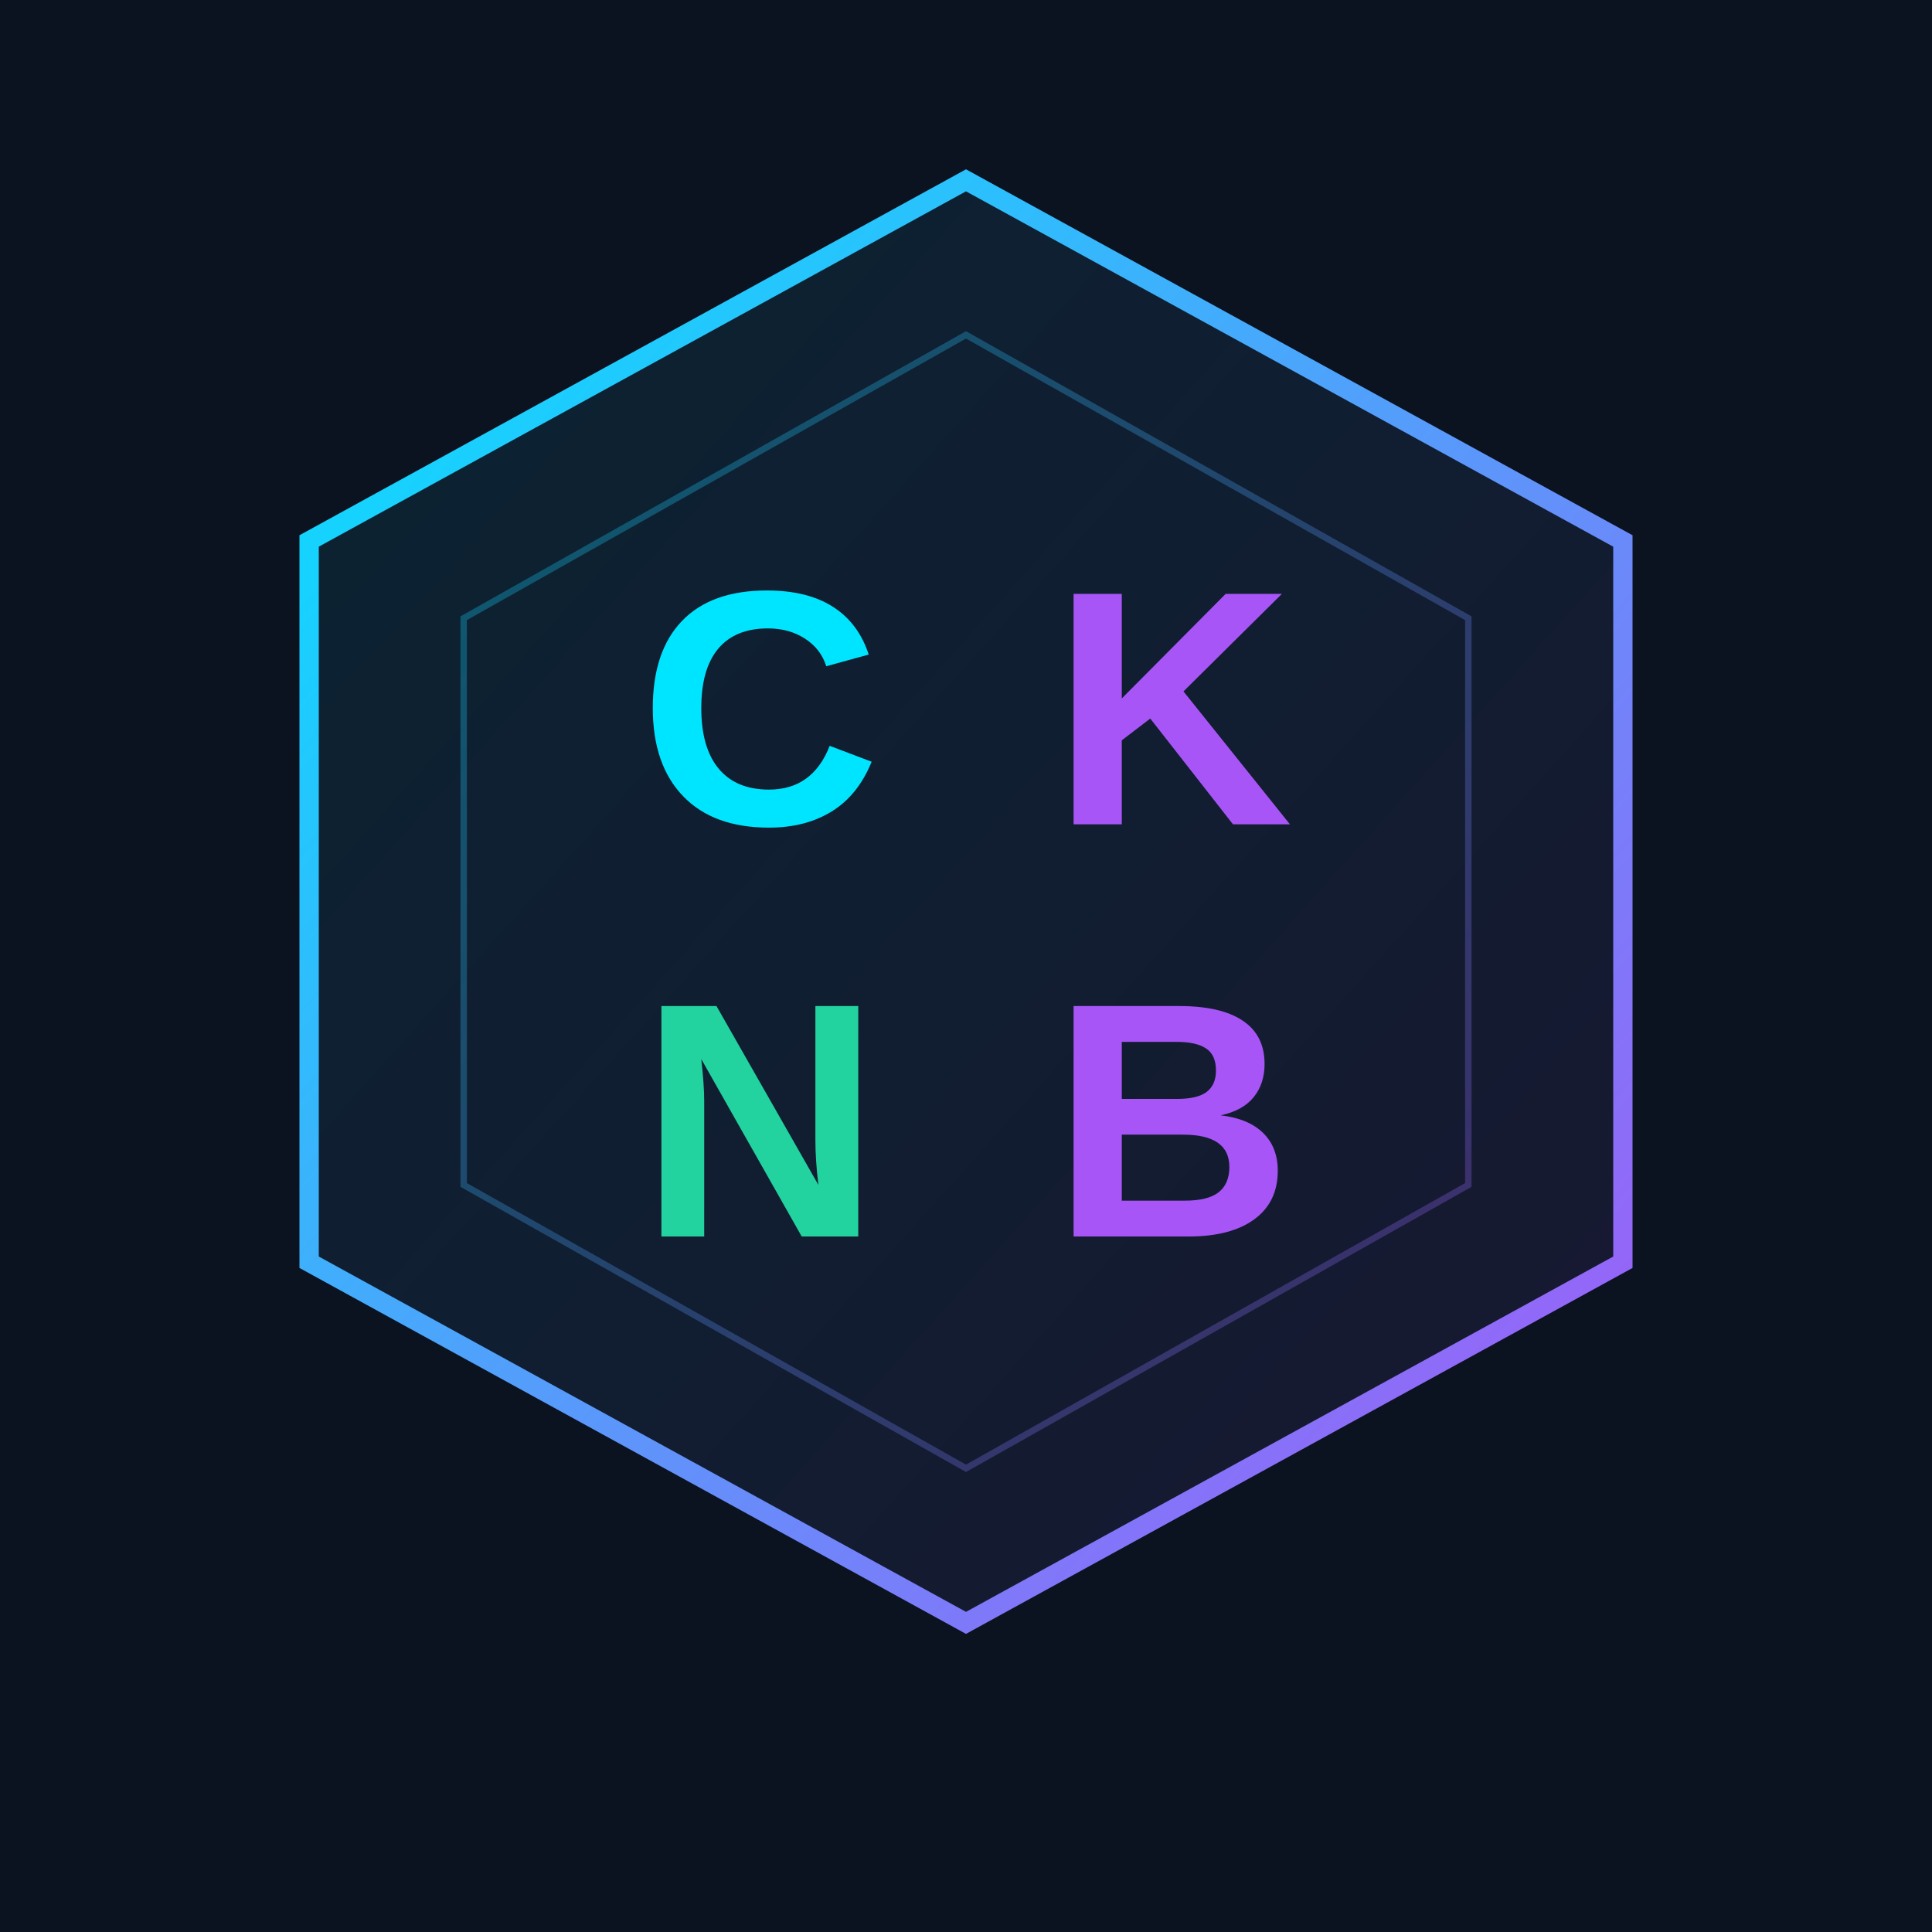
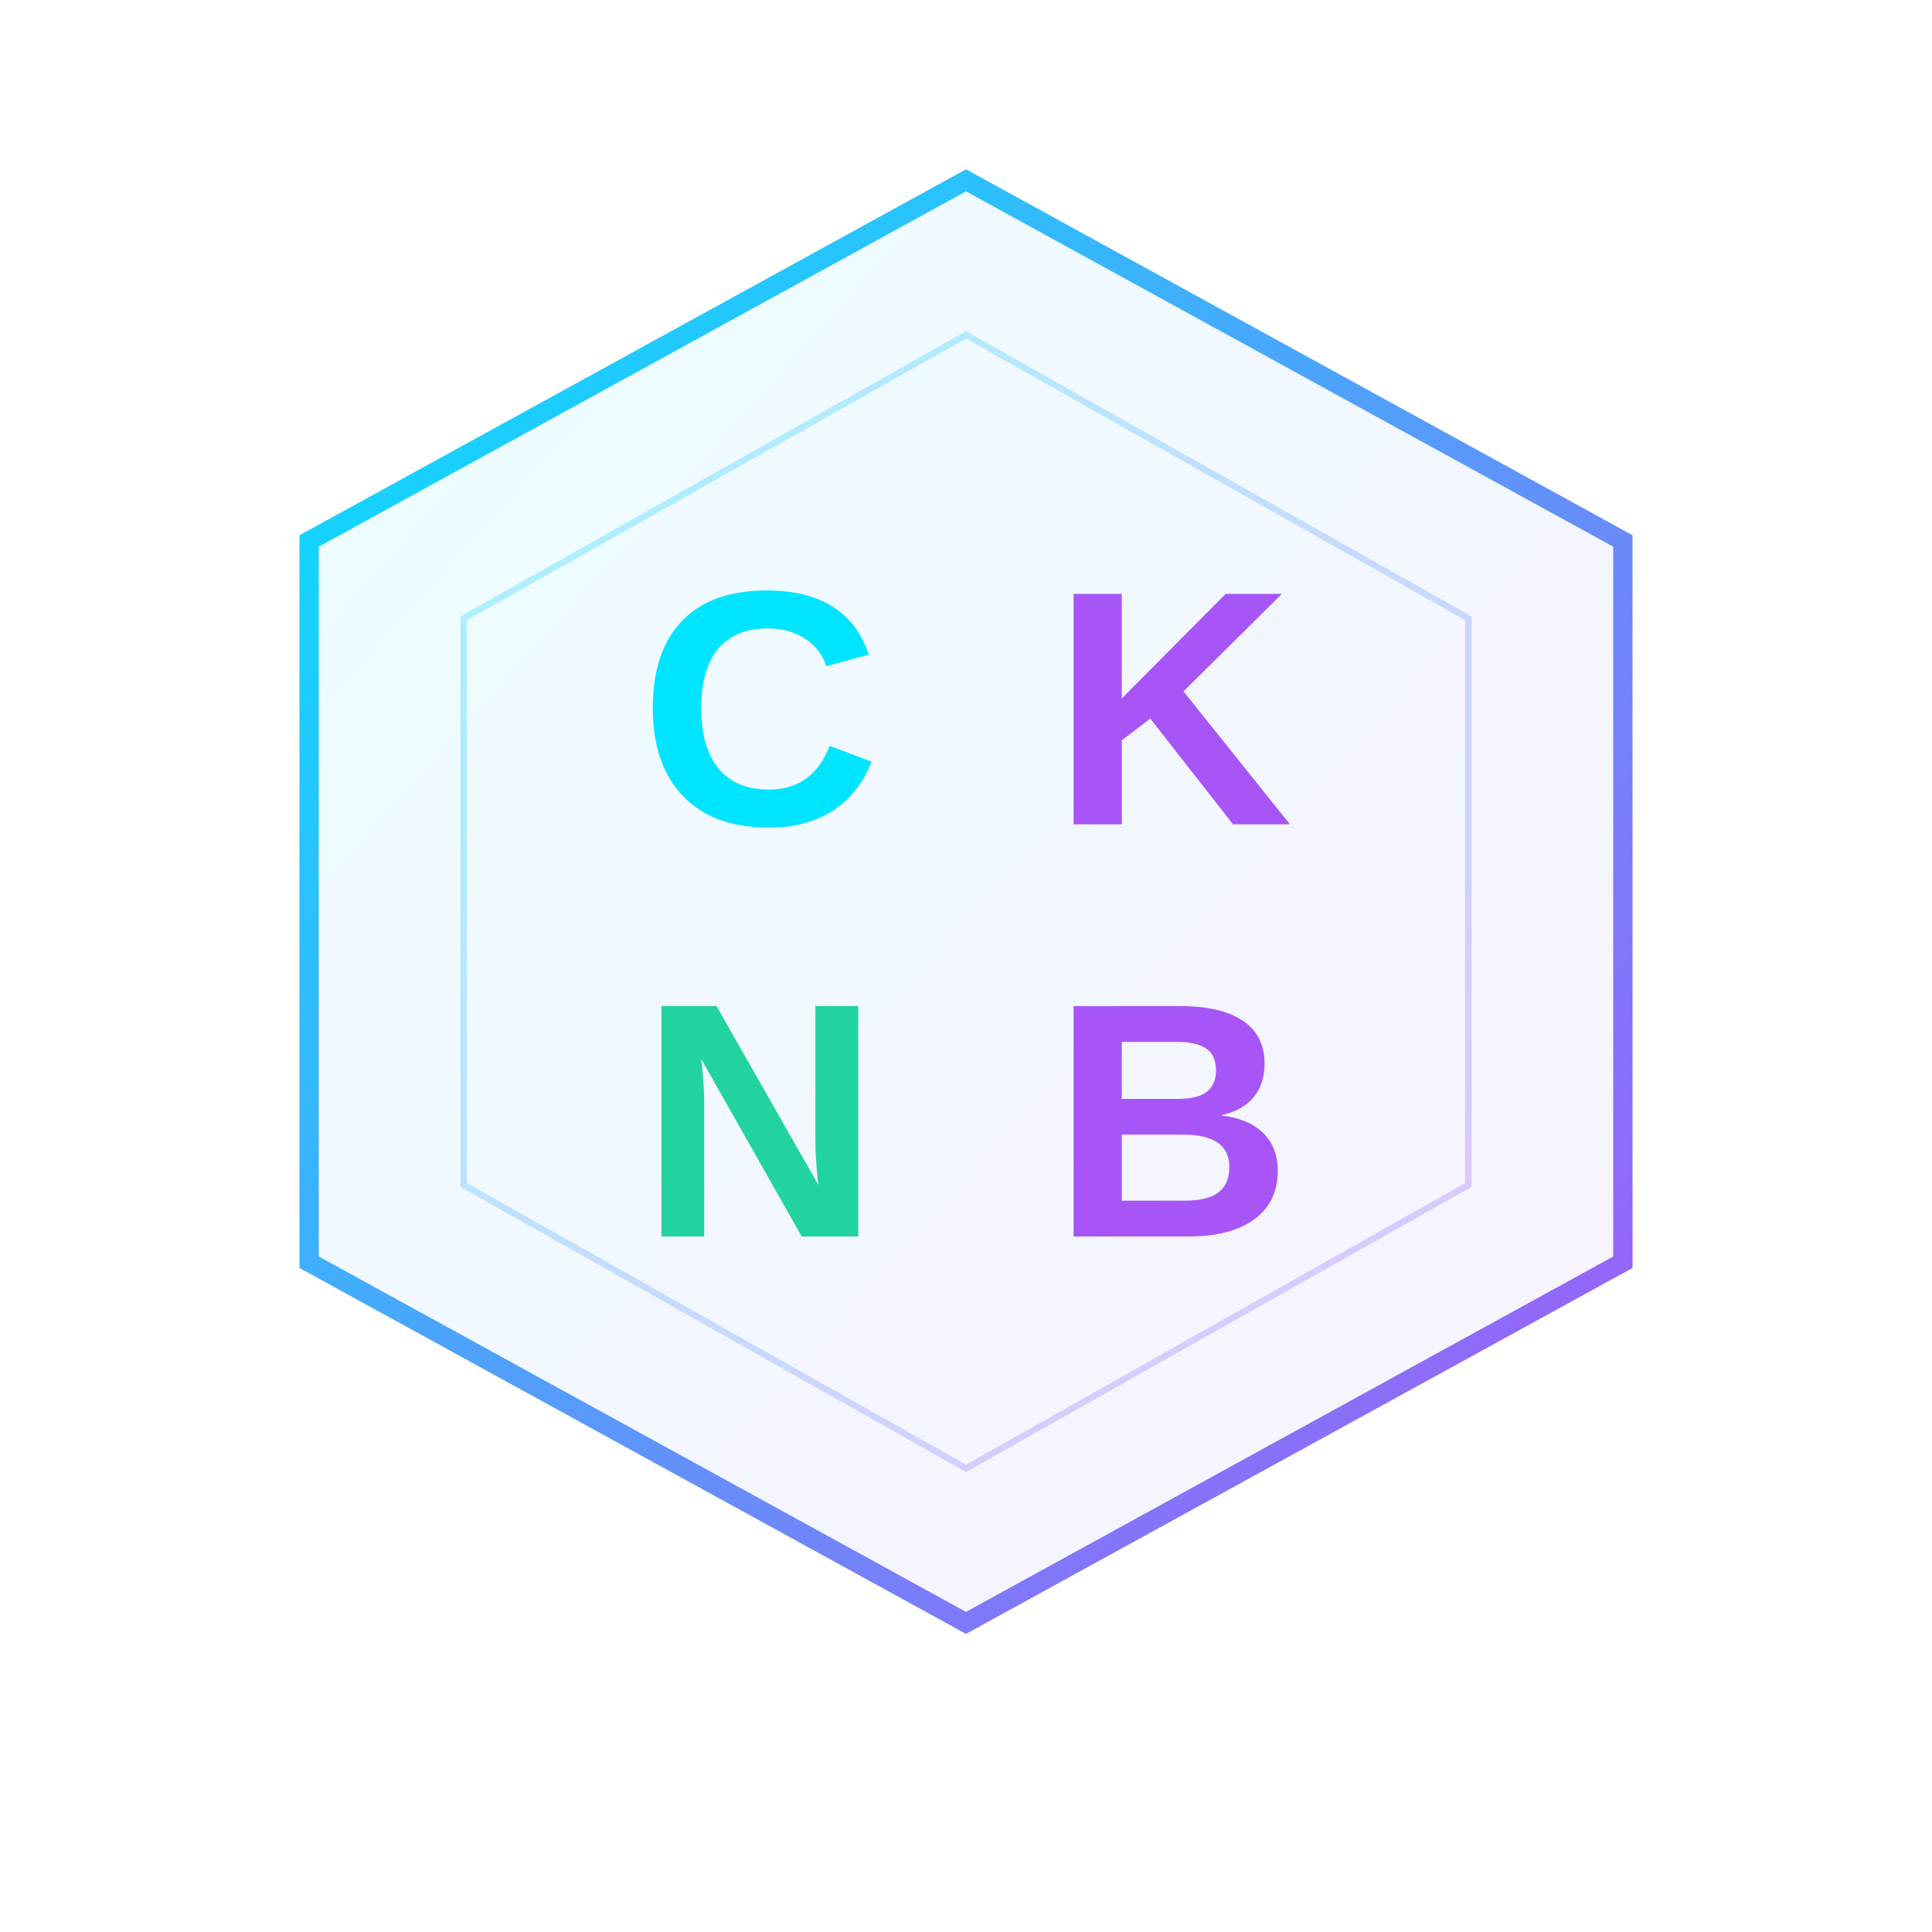
<svg xmlns="http://www.w3.org/2000/svg" viewBox="0 0 300 300" width="300" height="300">
  <defs>
    <linearGradient id="hexGrad" x1="0%" y1="0%" x2="100%" y2="100%">
      <stop offset="0%" stop-color="#00e5ff" />
      <stop offset="100%" stop-color="#a855f7" />
    </linearGradient>
    <linearGradient id="hexFill" x1="0%" y1="0%" x2="100%" y2="100%">
      <stop offset="0%" stop-color="#00e5ff" stop-opacity="0.08" />
      <stop offset="100%" stop-color="#a855f7" stop-opacity="0.08" />
    </linearGradient>
  </defs>
-   <rect width="300" height="300" fill="#0b1220" />
  <polygon points="150,28 252,84 252,196 150,252 48,196 48,84" fill="url(#hexFill)" stroke="url(#hexGrad)" stroke-width="3" />
  <polygon points="150,52 228,96 228,184 150,228 72,184 72,96" fill="none" stroke="url(#hexGrad)" stroke-width="1" opacity="0.3" />
  <text x="118" y="128" text-anchor="middle" font-family="Arial, sans-serif" font-size="52" font-weight="700" fill="#00e5ff">C</text>
  <text x="182" y="128" text-anchor="middle" font-family="Arial, sans-serif" font-size="52" font-weight="700" fill="#a855f7">K</text>
  <text x="118" y="192" text-anchor="middle" font-family="Arial, sans-serif" font-size="52" font-weight="700" fill="#22d3a0">N</text>
  <text x="182" y="192" text-anchor="middle" font-family="Arial, sans-serif" font-size="52" font-weight="700" fill="#a855f7">B</text>
</svg>
